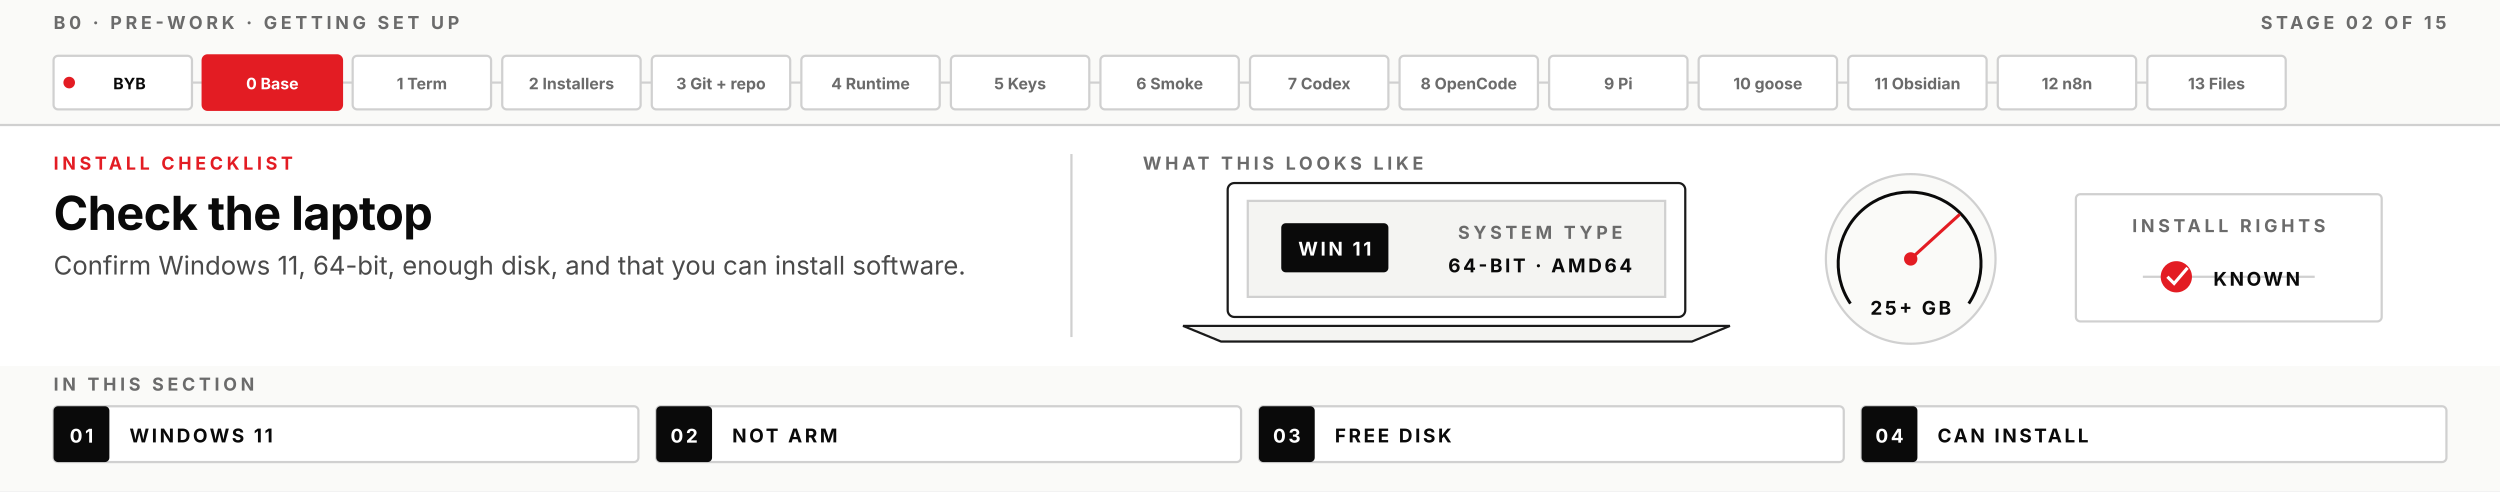
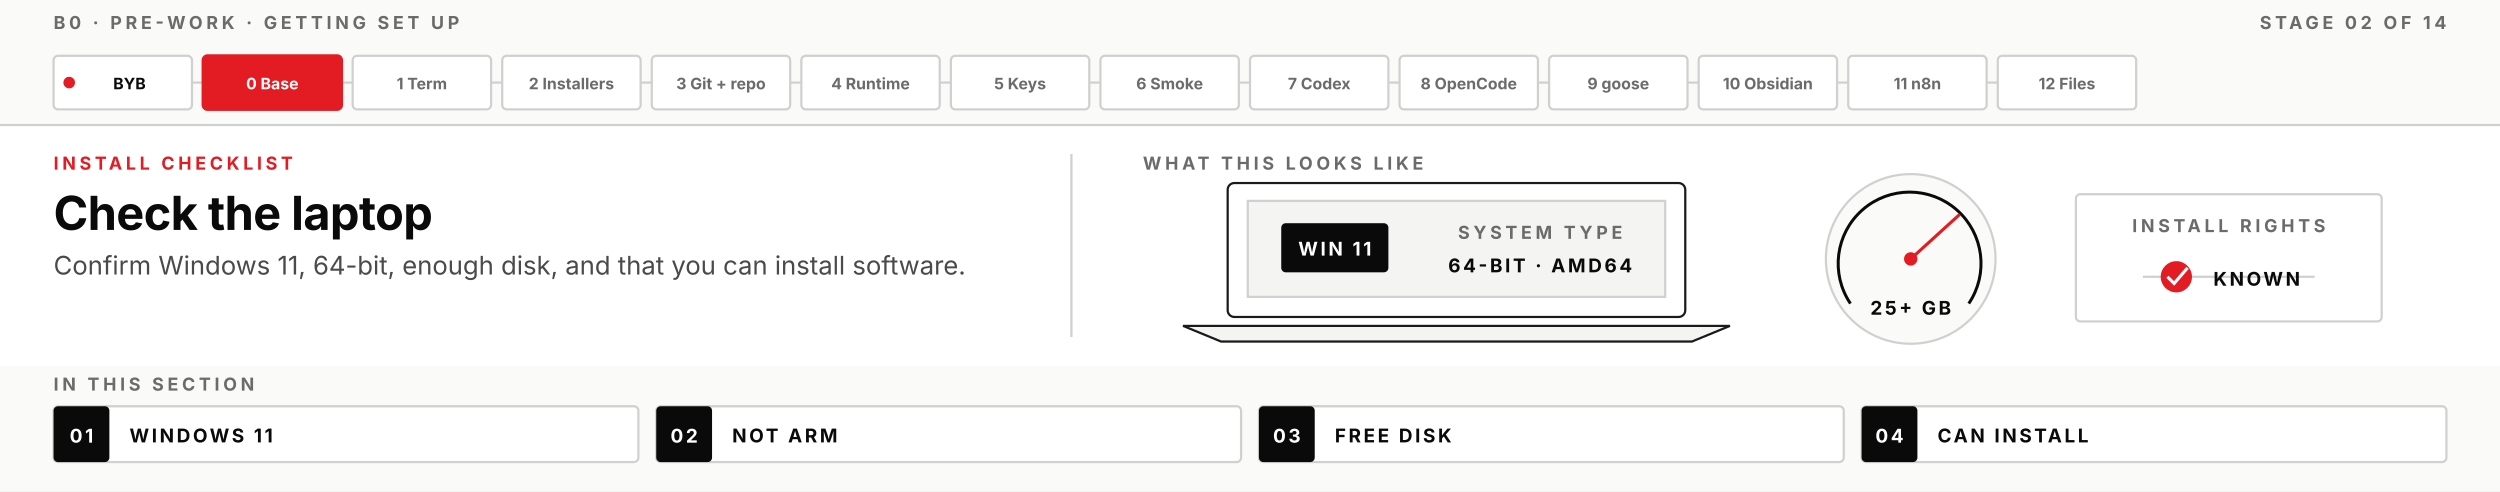
<svg xmlns="http://www.w3.org/2000/svg" viewBox="0 0 1120 220" role="img" aria-labelledby="title-install-pre-work-0-baseline-machine">
  <defs>
    <marker id="arrow" viewBox="0 0 8 8" refX="7" refY="4" markerWidth="6" markerHeight="6" orient="auto-start-reverse">
      <path d="M0 0 8 4 0 8Z" fill="#0A0A0A" />
    </marker>
    <marker id="arrow-red" viewBox="0 0 8 8" refX="7" refY="4" markerWidth="6" markerHeight="6" orient="auto-start-reverse">
      <path d="M0 0 8 4 0 8Z" fill="#E31C23" />
    </marker>
    <style>
      text { font-family: system-ui, "Inter", "Helvetica Neue", Arial, sans-serif; fill: #0A0A0A; }
      .micro { font-size: 8px; font-weight: 650; letter-spacing: 1.65px; }
      .tiny { font-size: 7px; font-weight: 650; letter-spacing: 1px; }
      .railtext { font-size: 7.1px; font-weight: 650; }
      .title { font-size: 21px; font-weight: 680; letter-spacing: -0.25px; }
      .purpose { font-size: 11.5px; font-weight: 430; fill: #4A4A4A; }
      .caption { font-size: 8.5px; font-weight: 650; letter-spacing: 1.15px; }
      .body { font-size: 9.5px; font-weight: 520; }
      .muted { fill: #6B6B6B; }
      .white { fill: #FFFFFF; }
      .red { fill: #E31C23; }
      .gold { fill: #A58650; }
      .line { fill: none; stroke: #0A0A0A; stroke-width: 1.35; vector-effect: non-scaling-stroke; }
      .hair { fill: none; stroke: #D0D0D0; stroke-width: 1; vector-effect: non-scaling-stroke; }
      .redline { fill: none; stroke: #E31C23; stroke-width: 1.4; vector-effect: non-scaling-stroke; }
      .goldline { fill: none; stroke: #A58650; stroke-width: 1.35; vector-effect: non-scaling-stroke; }
      .dash { stroke-dasharray: 5 4; }
    </style>
  </defs>
  <rect width="1120" height="220" fill="#FFFFFF" />
  <rect x="0" y="0" width="1120" height="56" fill="#FAFAF8" />
  <text x="24" y="13" class="micro muted">B0 · PRE-WORK · GETTING SET UP</text>
-   <text x="1096" y="13" class="micro muted" text-anchor="end">STAGE 02 OF 15</text>
-   <path d="M55 37H993" class="hair" />
+   <text x="1096" y="13" class="micro muted" text-anchor="end">STAGE 02 OF 14</text>
+   <path d="M55 37H926" class="hair" />
  <rect x="24" y="25" width="62" height="24" rx="2" fill="#FFFFFF" stroke="#D0D0D0" stroke-width="1" />
  <circle cx="31" cy="37" r="2.6" fill="#E31C23" />
  <text x="58" y="40" class="railtext" text-anchor="middle">BYB</text>
  <rect x="91" y="25" width="62" height="24" rx="2" fill="#E31C23" stroke="#E31C23" stroke-width="1.4" />
  <text x="122" y="40" class="railtext white" text-anchor="middle">0 Base</text>
  <rect x="158" y="25" width="62" height="24" rx="2" fill="#FFFFFF" stroke="#D0D0D0" stroke-width="1" />
  <text x="189" y="40" class="railtext muted" text-anchor="middle">1 Term</text>
  <rect x="225" y="25" width="62" height="24" rx="2" fill="#FFFFFF" stroke="#D0D0D0" stroke-width="1" />
  <text x="256" y="40" class="railtext muted" text-anchor="middle">2 Installers</text>
  <rect x="292" y="25" width="62" height="24" rx="2" fill="#FFFFFF" stroke="#D0D0D0" stroke-width="1" />
  <text x="323" y="40" class="railtext muted" text-anchor="middle">3 Git + repo</text>
  <rect x="359" y="25" width="62" height="24" rx="2" fill="#FFFFFF" stroke="#D0D0D0" stroke-width="1" />
  <text x="390" y="40" class="railtext muted" text-anchor="middle">4 Runtime</text>
  <rect x="426" y="25" width="62" height="24" rx="2" fill="#FFFFFF" stroke="#D0D0D0" stroke-width="1" />
  <text x="457" y="40" class="railtext muted" text-anchor="middle">5 Keys</text>
  <rect x="493" y="25" width="62" height="24" rx="2" fill="#FFFFFF" stroke="#D0D0D0" stroke-width="1" />
  <text x="524" y="40" class="railtext muted" text-anchor="middle">6 Smoke</text>
  <rect x="560" y="25" width="62" height="24" rx="2" fill="#FFFFFF" stroke="#D0D0D0" stroke-width="1" />
  <text x="591" y="40" class="railtext muted" text-anchor="middle">7 Codex</text>
  <rect x="627" y="25" width="62" height="24" rx="2" fill="#FFFFFF" stroke="#D0D0D0" stroke-width="1" />
  <text x="658" y="40" class="railtext muted" text-anchor="middle">8 OpenCode</text>
  <rect x="694" y="25" width="62" height="24" rx="2" fill="#FFFFFF" stroke="#D0D0D0" stroke-width="1" />
-   <text x="725" y="40" class="railtext muted" text-anchor="middle">9 Pi</text>
+   <text x="725" y="40" class="railtext muted" text-anchor="middle">9 goose</text>
  <rect x="761" y="25" width="62" height="24" rx="2" fill="#FFFFFF" stroke="#D0D0D0" stroke-width="1" />
-   <text x="792" y="40" class="railtext muted" text-anchor="middle">10 goose</text>
+   <text x="792" y="40" class="railtext muted" text-anchor="middle">10 Obsidian</text>
  <rect x="828" y="25" width="62" height="24" rx="2" fill="#FFFFFF" stroke="#D0D0D0" stroke-width="1" />
-   <text x="859" y="40" class="railtext muted" text-anchor="middle">11 Obsidian</text>
+   <text x="859" y="40" class="railtext muted" text-anchor="middle">11 n8n</text>
  <rect x="895" y="25" width="62" height="24" rx="2" fill="#FFFFFF" stroke="#D0D0D0" stroke-width="1" />
-   <text x="926" y="40" class="railtext muted" text-anchor="middle">12 n8n</text>
-   <rect x="962" y="25" width="62" height="24" rx="2" fill="#FFFFFF" stroke="#D0D0D0" stroke-width="1" />
-   <text x="993" y="40" class="railtext muted" text-anchor="middle">13 Files</text>
+   <text x="926" y="40" class="railtext muted" text-anchor="middle">12 Files</text>
  <path d="M0 56H1120" class="hair" />
  <text x="24" y="76" class="micro red">INSTALL CHECKLIST</text>
  <text x="24" y="103" class="title">Check the laptop</text>
  <text x="24" y="123" class="purpose">Confirm Windows 11, 64-bit, enough disk, and that you can install software.</text>
  <path d="M480 69V151" class="hair" />
  <text x="512" y="76" class="micro muted">WHAT THIS LOOKS LIKE</text>
  <g aria-label="Windows laptop and disk capacity gauge">
    <rect x="550" y="82" width="205" height="60" rx="3" fill="#FFFFFF" stroke="#1A1A1A" />
    <rect x="559" y="90" width="187" height="43" fill="#F4F4F2" stroke="#D0D0D0" />
    <path d="M530 146H775L758 153H547Z" fill="#F4F4F2" stroke="#1A1A1A" />
    <rect x="574" y="100" width="48" height="22" rx="2" fill="#0A0A0A" />
    <text x="598" y="114.5" class="caption white" text-anchor="middle">WIN 11</text>
    <text x="690" y="107" class="micro muted" text-anchor="middle">SYSTEM TYPE</text>
    <text x="690" y="122" class="caption" text-anchor="middle">64-BIT · AMD64</text>
    <circle cx="856" cy="116" r="38" fill="#FAFAF8" stroke="#D0D0D0" />
    <path d="M829 136A32 32 0 1 1 882 136" class="line" />
    <path d="M856 116L878 96" class="redline" />
    <circle cx="856" cy="116" r="3" fill="#E31C23" />
    <text x="856" y="141" class="caption" text-anchor="middle">25+ GB</text>
    <rect x="930" y="87" width="137" height="57" rx="2" fill="#FFFFFF" stroke="#D0D0D0" />
    <text x="998.5" y="104" class="micro muted" text-anchor="middle">INSTALL RIGHTS</text>
    <path d="M960 124H1037" class="hair" />
    <circle cx="975" cy="124" r="7" fill="#E31C23" />
    <path d="M971 124l3 3 6-7" fill="none" stroke="#FFFFFF" stroke-width="1.4" />
    <text x="1011" y="128" class="caption" text-anchor="middle">KNOWN</text>
  </g>
  <rect x="0" y="164" width="1120" height="56" fill="#FAFAF8" />
  <text x="24" y="175" class="micro muted">IN THIS SECTION</text>
  <rect x="24.00" y="182" width="262.00" height="25" rx="2" fill="#FFFFFF" stroke="#D0D0D0" />
  <rect x="24.00" y="182" width="25" height="25" rx="2" fill="#0A0A0A" />
  <text x="36.50" y="198.3" class="caption white" text-anchor="middle">01</text>
  <text x="58.00" y="198.2" class="caption">WINDOWS 11</text>
  <rect x="294.00" y="182" width="262.00" height="25" rx="2" fill="#FFFFFF" stroke="#D0D0D0" />
  <rect x="294.00" y="182" width="25" height="25" rx="2" fill="#0A0A0A" />
  <text x="306.50" y="198.3" class="caption white" text-anchor="middle">02</text>
  <text x="328.00" y="198.2" class="caption">NOT ARM</text>
  <rect x="564.00" y="182" width="262.00" height="25" rx="2" fill="#FFFFFF" stroke="#D0D0D0" />
  <rect x="564.00" y="182" width="25" height="25" rx="2" fill="#0A0A0A" />
  <text x="576.50" y="198.3" class="caption white" text-anchor="middle">03</text>
  <text x="598.00" y="198.2" class="caption">FREE DISK</text>
  <rect x="834.00" y="182" width="262.00" height="25" rx="2" fill="#FFFFFF" stroke="#D0D0D0" />
  <rect x="834.00" y="182" width="25" height="25" rx="2" fill="#0A0A0A" />
  <text x="846.50" y="198.3" class="caption white" text-anchor="middle">04</text>
  <text x="868.00" y="198.2" class="caption">CAN INSTALL</text>
</svg>
